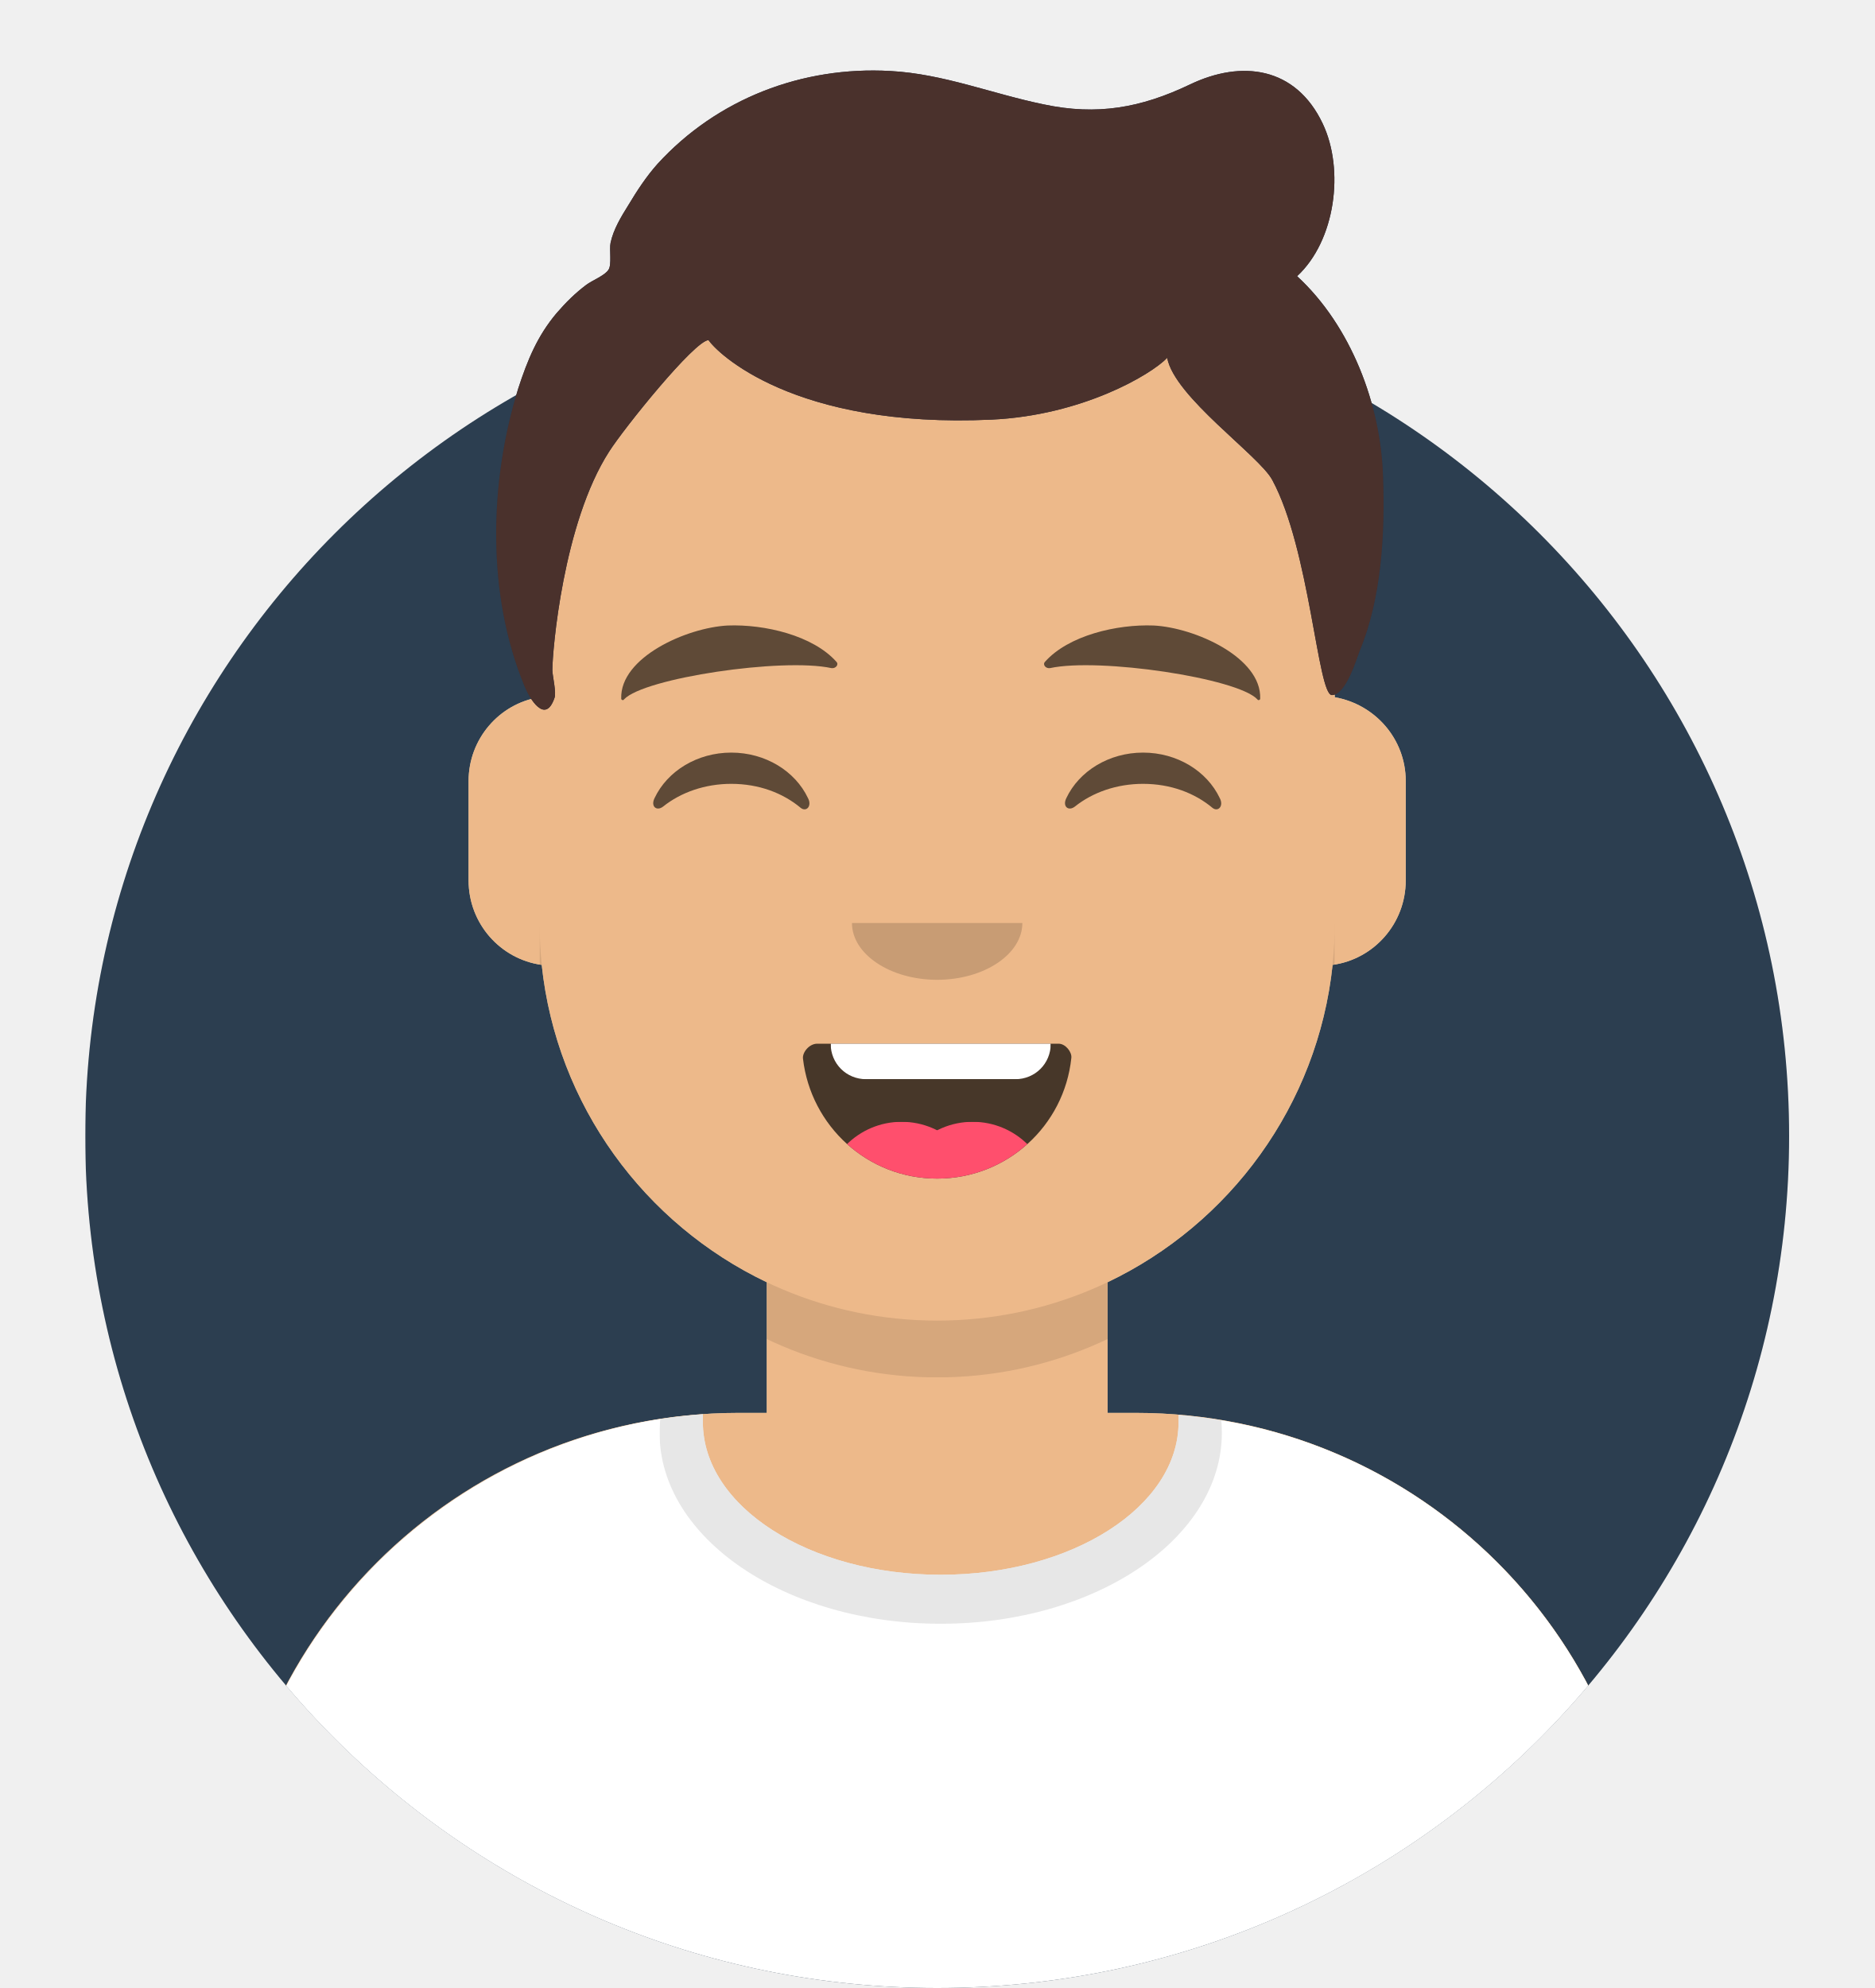
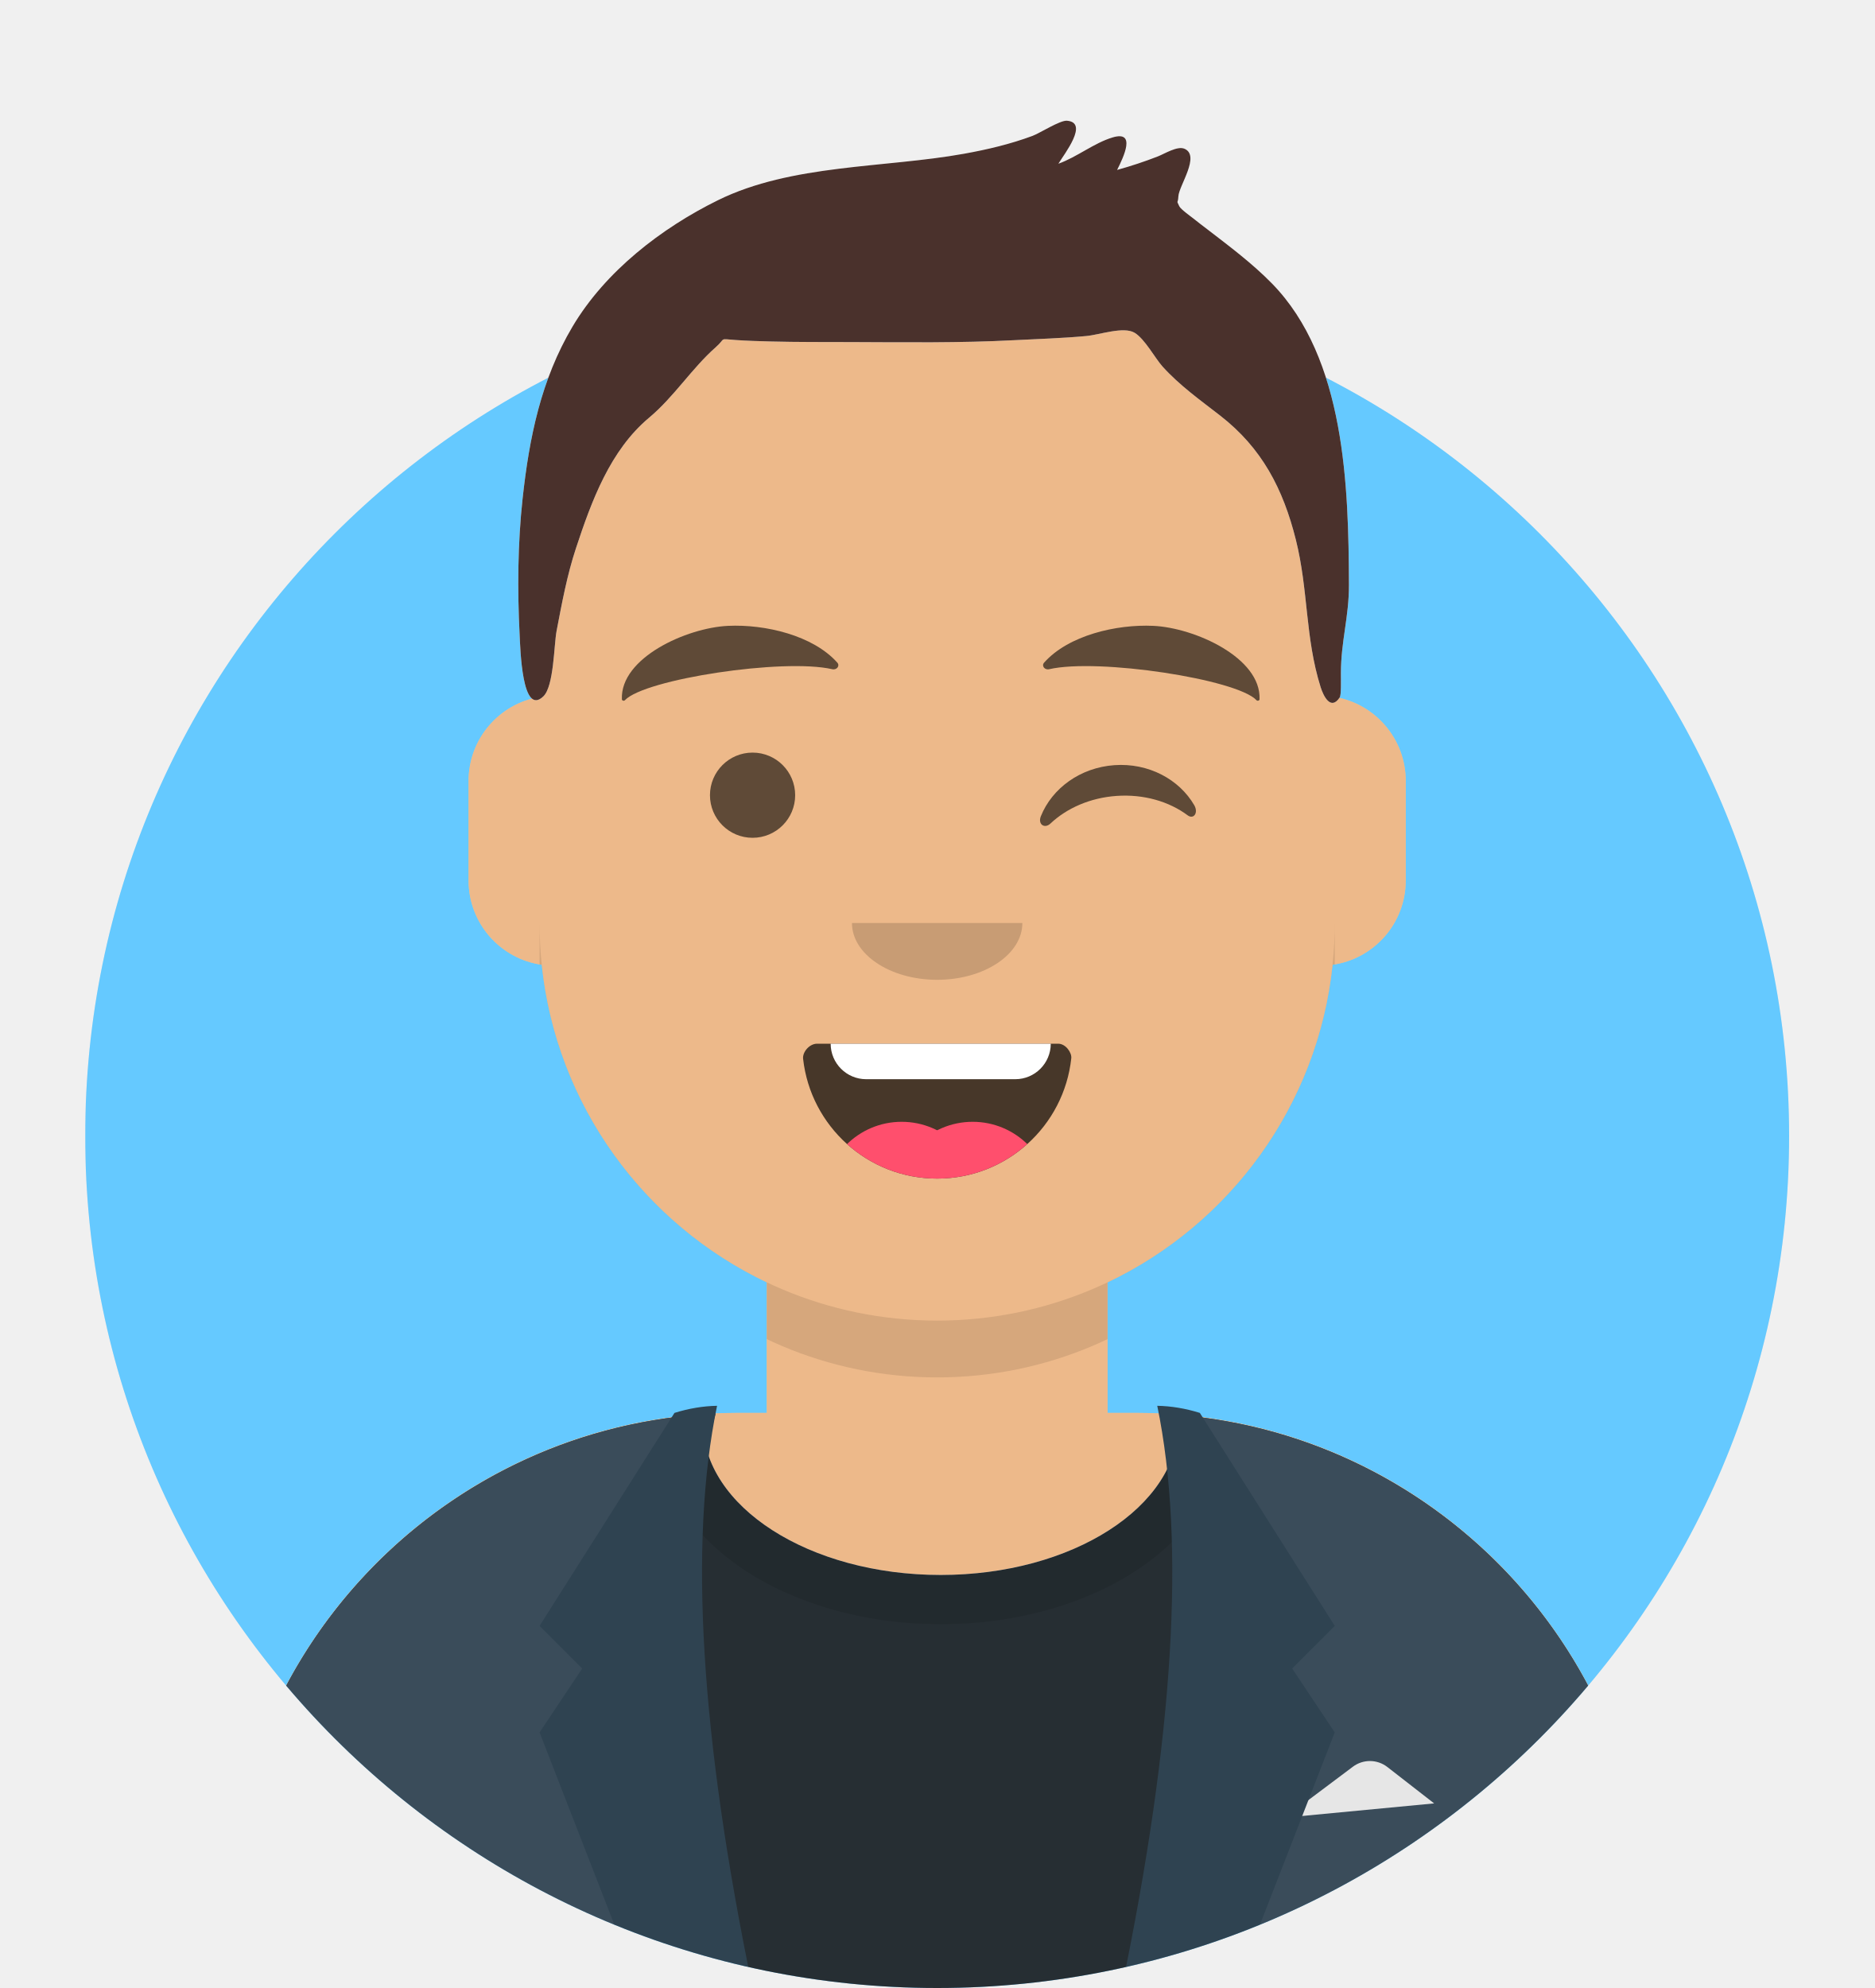
- <svg xmlns="http://www.w3.org/2000/svg" version="1.1" id="Layer_1" x="0px" y="0px" viewBox="0 0 264 280" style="enable-background:new 0 0 264 280;" xml:space="preserve">
-   <style type="text/css">
- 	.st0{fill-rule:evenodd;clip-rule:evenodd;fill:#E6E6E6;}
- 	.st1{filter:url(#Adobe_OpacityMaskFilter);}
- 	.st2{fill-rule:evenodd;clip-rule:evenodd;fill:#FFFFFF;}
- 	.st3{mask:url(#mask-2_1_);}
- 	.st4{fill-rule:evenodd;clip-rule:evenodd;fill:#2C3E50;}
- 	.st5{filter:url(#Adobe_OpacityMaskFilter_1_);}
- 	.st6{mask:url(#mask-4_1_);}
- 	.st7{fill-rule:evenodd;clip-rule:evenodd;fill:#D0C6AC;}
- 	.st8{filter:url(#Adobe_OpacityMaskFilter_2_);}
- 	.st9{mask:url(#mask-6_1_);}
- 	.st10{fill-rule:evenodd;clip-rule:evenodd;fill:#EDB98A;}
- 	.st11{filter:url(#Adobe_OpacityMaskFilter_3_);}
- 	.st12{mask:url(#mask-6_2_);fill-rule:evenodd;clip-rule:evenodd;fill-opacity:0.1;}
- 	.st13{filter:url(#Adobe_OpacityMaskFilter_4_);}
- 	.st14{mask:url(#react-mask-952_1_);}
- 	.st15{filter:url(#Adobe_OpacityMaskFilter_5_);}
- 	.st16{opacity:0.6;mask:url(#react-mask-952_2_);}
- 	.st17{fill-rule:evenodd;clip-rule:evenodd;fill-opacity:0.16;}
- 	.st18{fill-rule:evenodd;clip-rule:evenodd;fill-opacity:0.7;}
- 	.st19{filter:url(#Adobe_OpacityMaskFilter_6_);}
- 	.st20{mask:url(#react-mask-934_1_);fill-rule:evenodd;clip-rule:evenodd;fill:#FFFFFF;}
- 	.st21{filter:url(#Adobe_OpacityMaskFilter_7_);}
- 	.st22{mask:url(#react-mask-934_2_);}
- 	.st23{fill-rule:evenodd;clip-rule:evenodd;fill:#FF4F6D;}
- 	.st24{fill-rule:evenodd;clip-rule:evenodd;fill-opacity:0.6;}
- 	.st25{filter:url(#Adobe_OpacityMaskFilter_8_);}
- 	.st26{mask:url(#react-mask-925_1_);}
- 	.st27{fill-rule:evenodd;clip-rule:evenodd;fill:#28354B;}
- 	.st28{filter:url(#Adobe_OpacityMaskFilter_9_);}
- 	.st29{mask:url(#react-mask-924_1_);}
- 	.st30{fill-rule:evenodd;clip-rule:evenodd;fill:#4A312C;}
- </style>
-   <g>
-     <g transform="translate(-825, -1100)">
+ <svg xmlns="http://www.w3.org/2000/svg" xmlns:xlink="http://www.w3.org/1999/xlink" width="264px" height="280px" viewBox="0 0 264 280" version="1.1">
+   <defs>
+     <circle id="path-1" cx="120" cy="120" r="120" />
+     <path d="M12,160 C12,226.274 65.726,280 132,280 C198.274,280 252,226.274 252,160 L264,160 L264,-1.42108547e-14 L-3.19744231e-14,-1.42108547e-14 L-3.19744231e-14,160 L12,160 Z" id="path-3" />
+     <path d="M124,144.611 L124,163 L128,163 L128,163 C167.765,163 200,195.235 200,235 L200,244 L0,244 L0,235 C-4.86974701e-15,195.235 32.235,163 72,163 L72,163 L76,163 L76,144.611 C58.763,136.422 46.372,119.687 44.305,99.881 C38.48,99.058 34,94.052 34,88 L34,74 C34,68.054 38.325,63.118 44,62.166 L44,56 L44,56 C44,25.072 69.072,5.68137151e-15 100,0 L100,0 L100,0 C130.928,-5.68137151e-15 156,25.072 156,56 L156,62.166 C161.675,63.118 166,68.054 166,74 L166,88 C166,94.052 161.52,99.058 155.695,99.881 C153.628,119.687 141.237,136.422 124,144.611 Z" id="path-5" />
+   </defs>
+   <g id="Avataaar" stroke="none" stroke-width="1" fill="none" fill-rule="evenodd">
+     <g transform="translate(-825, -1100)" id="Avataaar/Circle">
      <g transform="translate(825, 1100)">
-         <g id="Circle" transform="translate(12, 40)">
-           <g id="Circle-Background">
-             <circle class="st0" cx="120" cy="120" r="120" />
-           </g>
-           <defs>
-             <filter id="Adobe_OpacityMaskFilter" filterUnits="userSpaceOnUse" x="0" y="0" width="240" height="240">
-               <feColorMatrix type="matrix" values="1 0 0 0 0  0 1 0 0 0  0 0 1 0 0  0 0 0 1 0" />
-             </filter>
-           </defs>
-           <mask maskUnits="userSpaceOnUse" x="0" y="0" width="240" height="240" id="mask-2_1_">
-             <g class="st1">
-               <circle id="path-1_1_" class="st2" cx="120" cy="120" r="120" />
-             </g>
+         <g id="Circle" stroke-width="1" fill-rule="evenodd" transform="translate(12, 40)">
+           <mask id="mask-2" fill="white">
+             <use xlink:href="#path-1" />
          </mask>
-           <g class="st3">
-             <rect class="st4" width="240" height="240" />
+           <use id="Circle-Background" fill="#E6E6E6" xlink:href="#path-1" />
+           <g id="Color/Palette/Black-01" mask="url(#mask-2)" fill="#65C9FF">
+             <rect id="🖍Color" x="0" y="0" width="240" height="240" />
          </g>
        </g>
-         <g id="Mask">
- 			</g>
-         <defs>
-           <filter id="Adobe_OpacityMaskFilter_1_" filterUnits="userSpaceOnUse" x="-1" y="0" width="265" height="280">
-             <feColorMatrix type="matrix" values="1 0 0 0 0  0 1 0 0 0  0 0 1 0 0  0 0 0 1 0" />
-           </filter>
-         </defs>
-         <mask maskUnits="userSpaceOnUse" x="-1" y="0" width="265" height="280" id="mask-4_1_">
-           <g class="st5">
-             <path id="path-3_1_" class="st2" d="M12,160c0,66.3,53.7,120,120,120s120-53.7,120-120h12V0H0v160H12z" />
-           </g>
+         <mask id="mask-4" fill="white">
+           <use xlink:href="#path-3" />
        </mask>
-         <g id="Avataaar" class="st6">
+         <g id="Mask" />
+         <g id="Avataaar" stroke-width="1" fill-rule="evenodd" mask="url(#mask-4)">
          <g id="Body" transform="translate(32, 36)">
-             <g>
-               <path class="st7" d="M124,144.6V163h4l0,0c39.8,0,72,32.2,72,72v9H0v-9c0-39.8,32.2-72,72-72l0,0h4v-18.4        c-17.2-8.2-29.6-24.9-31.7-44.7C38.5,99.1,34,94.1,34,88V74c0-5.9,4.3-10.9,10-11.8V56l0,0c0-30.9,25.1-56,56-56l0,0l0,0        c30.9,0,56,25.1,56,56v6.2c5.7,1,10,5.9,10,11.8v14c0,6.1-4.5,11.1-10.3,11.9C153.6,119.7,141.2,136.4,124,144.6z" />
-             </g>
-             <defs>
-               <filter id="Adobe_OpacityMaskFilter_2_" filterUnits="userSpaceOnUse" x="-32" y="0" width="264" height="244">
-                 <feColorMatrix type="matrix" values="1 0 0 0 0  0 1 0 0 0  0 0 1 0 0  0 0 0 1 0" />
-               </filter>
-             </defs>
-             <mask maskUnits="userSpaceOnUse" x="-32" y="0" width="264" height="244" id="mask-6_1_">
-               <g class="st8">
-                 <path id="path-5_1_" class="st2" d="M124,144.6V163h4l0,0c39.8,0,72,32.2,72,72v9H0v-9c0-39.8,32.2-72,72-72l0,0h4v-18.4         c-17.2-8.2-29.6-24.9-31.7-44.7C38.5,99.1,34,94.1,34,88V74c0-5.9,4.3-10.9,10-11.8V56l0,0c0-30.9,25.1-56,56-56l0,0l0,0         c30.9,0,56,25.1,56,56v6.2c5.7,1,10,5.9,10,11.8v14c0,6.1-4.5,11.1-10.3,11.9C153.6,119.7,141.2,136.4,124,144.6z" />
-               </g>
+             <mask id="mask-6" fill="white">
+               <use xlink:href="#path-5" />
            </mask>
-             <g class="st9">
-               <g id="Color" transform="translate(-32, 0)">
-                 <rect class="st10" width="264" height="244" />
+             <use fill="#D0C6AC" xlink:href="#path-5" />
+             <g id="Skin/👶🏽-03-Brown" mask="url(#mask-6)" fill="#EDB98A">
+               <g transform="translate(-32, 0)" id="Color">
+                 <rect x="0" y="0" width="264" height="244" />
              </g>
            </g>
+             <path d="M156,79 L156,102 C156,132.928 130.928,158 100,158 C69.072,158 44,132.928 44,102 L44,79 L44,94 C44,124.928 69.072,150 100,150 C130.928,150 156,124.928 156,94 L156,79 Z" id="Neck-Shadow" fill-opacity="0.1" fill="#000000" mask="url(#mask-6)" />
+           </g>
+           <g id="Clothing/Blazer-+-Shirt" transform="translate(0, 170)">
            <defs>
-               <filter id="Adobe_OpacityMaskFilter_3_" filterUnits="userSpaceOnUse" x="44" y="79" width="112" height="79">
-                 <feColorMatrix type="matrix" values="1 0 0 0 0  0 1 0 0 0  0 0 1 0 0  0 0 0 1 0" />
-               </filter>
+               <path d="M133.96,0.295 C170.936,3.325 200,34.294 200,72.052 L200,81 L0,81 L0,72.052 C1.22536245e-14,33.953 29.592,2.765 67.045,0.22 C67.015,0.593 67,0.969 67,1.348 C67,13.211 81.998,22.828 100.5,22.828 C119.002,22.828 134,13.211 134,1.348 C134,0.995 133.987,0.644 133.96,0.295 Z" id="react-path-59" />
            </defs>
-             <mask maskUnits="userSpaceOnUse" x="44" y="79" width="112" height="79" id="mask-6_2_">
-               <g class="st11">
-                 <path id="path-5_2_" class="st2" d="M124,144.6V163h4l0,0c39.8,0,72,32.2,72,72v9H0v-9c0-39.8,32.2-72,72-72l0,0h4v-18.4         c-17.2-8.2-29.6-24.9-31.7-44.7C38.5,99.1,34,94.1,34,88V74c0-5.9,4.3-10.9,10-11.8V56l0,0c0-30.9,25.1-56,56-56l0,0l0,0         c30.9,0,56,25.1,56,56v6.2c5.7,1,10,5.9,10,11.8v14c0,6.1-4.5,11.1-10.3,11.9C153.6,119.7,141.2,136.4,124,144.6z" />
+             <g id="Shirt" transform="translate(32, 29)">
+               <mask id="react-mask-60" fill="white">
+                 <use xlink:href="#react-path-59" />
+               </mask>
+               <use id="Clothes" fill="#E6E6E6" xlink:href="#react-path-59" />
+               <g id="Color/Palette/Black" mask="url(#react-mask-60)" fill="#262E33">
+                 <g transform="translate(-32, -29)" id="🖍Color">
+                   <rect x="0" y="0" width="264" height="110" />
+                 </g>
              </g>
-             </mask>
-             <path id="Neck-Shadow" class="st12" d="M156,79v23c0,30.9-25.1,56-56,56s-56-25.1-56-56V79v15c0,30.9,25.1,56,56,56       s56-25.1,56-56V79z" />
-           </g>
-           <g transform="translate(0, 170)">
-             <g id="Clothes">
-               <path class="st0" d="M166,29.3c37,3,66,34,66,71.8v8.9H32v-8.9C32,63,61.6,31.8,99,29.2c0,0.4,0,0.7,0,1.1        c0,11.9,15,21.5,33.5,21.5S166,42.2,166,30.3C166,30,166,29.6,166,29.3z" />
-             </g>
-             <defs>
-               <filter id="Adobe_OpacityMaskFilter_4_" filterUnits="userSpaceOnUse" x="0" y="0" width="264" height="110">
-                 <feColorMatrix type="matrix" values="1 0 0 0 0  0 1 0 0 0  0 0 1 0 0  0 0 0 1 0" />
-               </filter>
-             </defs>
-             <mask maskUnits="userSpaceOnUse" x="0" y="0" width="264" height="110" id="react-mask-952_1_">
-               <g class="st13">
-                 <path id="react-path-951_1_" class="st2" d="M166,29.3c37,3,66,34,66,71.8v8.9H32v-8.9C32,63,61.6,31.8,99,29.2         c0,0.4,0,0.7,0,1.1c0,11.9,15,21.5,33.5,21.5S166,42.2,166,30.3C166,30,166,29.6,166,29.3z" />
-               </g>
-             </mask>
-             <g class="st14">
-               <rect class="st2" width="264" height="110" />
-             </g>
-             <defs>
-               <filter id="Adobe_OpacityMaskFilter_5_" filterUnits="userSpaceOnUse" x="92.9" y="4.9" width="79.3" height="53.8">
-                 <feColorMatrix type="matrix" values="1 0 0 0 0  0 1 0 0 0  0 0 1 0 0  0 0 0 1 0" />
-               </filter>
-             </defs>
-             <mask maskUnits="userSpaceOnUse" x="92.9" y="4.9" width="79.3" height="53.8" id="react-mask-952_2_">
-               <g class="st15">
-                 <path id="react-path-951_2_" class="st2" d="M166,29.3c37,3,66,34,66,71.8v8.9H32v-8.9C32,63,61.6,31.8,99,29.2         c0,0.4,0,0.7,0,1.1c0,11.9,15,21.5,33.5,21.5S166,42.2,166,30.3C166,30,166,29.6,166,29.3z" />
-               </g>
-             </mask>
-             <g id="Shadowy" class="st16">
-               <g transform="translate(92, 4)">
-                 <ellipse class="st17" cx="40.5" cy="27.8" rx="39.6" ry="26.9" />
-               </g>
-             </g>
-           </g>
-           <g id="Face" transform="translate(76, 82)">
-             <g transform="translate(2, 52)">
-               <g id="Mouth">
-                 <path class="st18" d="M35.1,15.1C36.2,24.6,44.2,32,54,32c9.8,0,17.9-7.4,18.9-17c0.1-0.8-0.8-2-1.8-2c-14.9,0-26.3,0-34,0         C36,13,35,14.2,35.1,15.1z" />
-               </g>
-               <defs>
-                 <filter id="Adobe_OpacityMaskFilter_6_" filterUnits="userSpaceOnUse" x="39" y="2" width="31" height="16">
-                   <feColorMatrix type="matrix" values="1 0 0 0 0  0 1 0 0 0  0 0 1 0 0  0 0 0 1 0" />
-                 </filter>
-               </defs>
-               <mask maskUnits="userSpaceOnUse" x="39" y="2" width="31" height="16" id="react-mask-934_1_">
-                 <g class="st19">
-                   <path id="react-path-933_1_" class="st2" d="M35.1,15.1C36.2,24.6,44.2,32,54,32c9.8,0,17.9-7.4,18.9-17          c0.1-0.8-0.8-2-1.8-2c-14.9,0-26.3,0-34,0C36,13,35,14.2,35.1,15.1z" />
-                 </g>
-               </mask>
-               <path id="Teeth" class="st20" d="M44,2h21c2.8,0,5,2.2,5,5v6c0,2.8-2.2,5-5,5H44c-2.8,0-5-2.2-5-5V7C39,4.2,41.2,2,44,2z" />
-               <defs>
-                 <filter id="Adobe_OpacityMaskFilter_7_" filterUnits="userSpaceOnUse" x="38" y="24" width="32" height="22">
-                   <feColorMatrix type="matrix" values="1 0 0 0 0  0 1 0 0 0  0 0 1 0 0  0 0 0 1 0" />
-                 </filter>
-               </defs>
-               <mask maskUnits="userSpaceOnUse" x="38" y="24" width="32" height="22" id="react-mask-934_2_">
-                 <g class="st21">
-                   <path id="react-path-933_2_" class="st2" d="M35.1,15.1C36.2,24.6,44.2,32,54,32c9.8,0,17.9-7.4,18.9-17          c0.1-0.8-0.8-2-1.8-2c-14.9,0-26.3,0-34,0C36,13,35,14.2,35.1,15.1z" />
-                 </g>
-               </mask>
-               <g id="Tongue" class="st22">
-                 <g transform="translate(38, 24)">
-                   <circle class="st23" cx="11" cy="11" r="11" />
-                   <circle class="st23" cx="21" cy="11" r="11" />
+               <g id="Shadowy" opacity="0.6" mask="url(#react-mask-60)" fill-opacity="0.16" fill="#000000">
+                 <g transform="translate(60, -25)" id="Hola-👋🏼">
+                   <ellipse cx="40.5" cy="27.848" rx="39.635" ry="26.914" />
                </g>
              </g>
            </g>
-             <g transform="translate(28, 40)">
-               <path id="Nose" class="st17" d="M16,8c0,4.4,5.4,8,12,8l0,0c6.6,0,12-3.6,12-8" />
-             </g>
-             <g transform="translate(0, 8)">
-               <path id="Squint" class="st24" d="M16.2,22.4C18,18.6,22.2,16,27,16c4.8,0,9,2.6,10.8,6.4c0.6,1.1-0.2,2-1,1.4        c-2.5-2.1-5.9-3.4-9.8-3.4c-3.7,0-7.1,1.2-9.6,3.2C16.5,24.3,15.6,23.6,16.2,22.4z" />
-               <path class="st24" d="M74.2,22.4C76,18.6,80.2,16,85,16c4.8,0,9,2.6,10.8,6.4c0.6,1.1-0.2,2-1,1.4c-2.5-2.1-5.9-3.4-9.8-3.4        c-3.7,0-7.1,1.2-9.6,3.2C74.5,24.3,73.6,23.6,74.2,22.4z" />
-             </g>
-             <g>
-               <path id="Eyebrow" class="st24" d="M26.5,6.1c-5.8,0.3-15.2,4.5-15,10.3c0,0.2,0.3,0.3,0.4,0.1c2.8-3,22.3-5.9,29.2-4.4        c0.6,0.1,1.1-0.5,0.7-0.9C38.5,7.5,31.7,5.9,26.5,6.1" />
-               <path class="st24" d="M86.5,6.1c5.8,0.3,15.2,4.5,15,10.3c0,0.2-0.3,0.3-0.4,0.1c-2.8-3-22.3-5.9-29.2-4.4        c-0.6,0.1-1.1-0.5-0.7-0.9C74.5,7.5,81.3,5.9,86.5,6.1" />
+             <g id="Blazer" transform="translate(32, 28)">
+               <path d="M68.785,1.122 C30.512,2.804 -1.89486556e-14,34.365 -1.42108547e-14,73.052 L0,73.052 L0,82 L69.362,82 C65.961,69.92 64,55.709 64,40.5 C64,26.173 65.74,12.731 68.785,1.122 Z M131.638,82 L200,82 L200,73.052 C200,34.707 170.025,3.363 132.229,1.174 C135.265,12.771 137,26.194 137,40.5 C137,55.709 135.039,69.92 131.638,82 Z" id="Saco" fill="#3A4C5A" />
+               <path d="M149,58 L158.556,50.833 L158.556,50.833 C159.999,49.751 161.988,49.768 163.412,50.876 L170,56 L149,58 Z" id="Pocket-hanky" fill="#E6E6E6" />
+               <path d="M69,1.13686838e-13 C65,19.333 66.667,46.667 74,82 L58,82 L44,46 L50,37 L44,31 L63,1 C65.028,0.369 67.028,0.036 69,1.13686838e-13 Z" id="Wing" fill="#2F4351" />
+               <path d="M151,1.13686838e-13 C147,19.333 148.667,46.667 156,82 L140,82 L126,46 L132,37 L126,31 L145,1 C147.028,0.369 149.028,0.036 151,1.13686838e-13 Z" id="Wing" fill="#2F4351" transform="translate(141, 41) scale(-1, 1) translate(-141, -41) " />
            </g>
          </g>
-           <g id="Top">
+           <g id="Face" transform="translate(76, 82)" fill="#000000">
+             <g id="Mouth/Smile" transform="translate(2, 52)">
+               <defs>
+                 <path d="M35.118,15.128 C36.176,24.62 44.226,32 54,32 C63.804,32 71.874,24.574 72.892,15.04 C72.974,14.273 72.117,13 71.043,13 C56.149,13 44.738,13 37.087,13 C36.007,13 35.012,14.178 35.118,15.128 Z" id="react-path-77" />
+               </defs>
+               <mask id="react-mask-78" fill="white">
+                 <use xlink:href="#react-path-77" />
+               </mask>
+               <use id="Mouth" fill-opacity="0.7" fill="#000000" fill-rule="evenodd" xlink:href="#react-path-77" />
+               <rect id="Teeth" fill="#FFFFFF" fill-rule="evenodd" mask="url(#react-mask-78)" x="39" y="2" width="31" height="16" rx="5" />
+               <g id="Tongue" stroke-width="1" fill-rule="evenodd" mask="url(#react-mask-78)" fill="#FF4F6D">
+                 <g transform="translate(38, 24)">
+                   <circle cx="11" cy="11" r="11" />
+                   <circle cx="21" cy="11" r="11" />
+                 </g>
+               </g>
+             </g>
+             <g id="Nose/Default" transform="translate(28, 40)" fill-opacity="0.16">
+               <path d="M16,8 C16,12.418 21.373,16 28,16 L28,16 C34.627,16 40,12.418 40,8" id="Nose" />
+             </g>
+             <g id="Eyes/Wink-😉" transform="translate(0, 8)" fill-opacity="0.6">
+               <circle id="Eye" cx="30" cy="22" r="6" />
+               <path d="M70.412,24.205 C72.259,20.406 76.417,17.758 81.25,17.758 C86.066,17.758 90.211,20.387 92.068,24.165 C92.619,25.287 91.834,26.205 91.043,25.525 C88.592,23.417 85.111,22.101 81.25,22.101 C77.509,22.101 74.126,23.336 71.69,25.329 C70.799,26.058 69.872,25.316 70.412,24.205 Z" id="Winky-Wink" transform="translate(81.25223, 21.75758) rotate(-4) translate(-81.25223, -21.75758) " />
+             </g>
+             <g id="Eyebrow/Natural/Default-Natural" fill-opacity="0.6">
+               <path d="M26.039,6.21 C20.278,6.983 11.293,12.005 12.044,17.818 C12.069,18.008 12.357,18.067 12.481,17.908 C14.967,14.72 34.193,10.037 41.194,11.015 C41.835,11.104 42.258,10.443 41.821,10.03 C38.077,6.495 31.2,5.512 26.039,6.21" id="Eyebrow" transform="translate(27, 12) rotate(5) translate(-27, -12) " />
+               <path d="M85.039,6.21 C79.278,6.983 70.293,12.005 71.044,17.818 C71.069,18.008 71.357,18.067 71.481,17.908 C73.967,14.72 93.193,10.037 100.194,11.015 C100.835,11.104 101.258,10.443 100.821,10.03 C97.077,6.495 90.2,5.512 85.039,6.21" id="Eyebrow" transform="translate(86, 12) scale(-1, 1) rotate(5) translate(-86, -12) " />
+             </g>
+           </g>
+           <g id="Top" stroke-width="1" fill-rule="evenodd">
            <defs>
-               <filter id="Adobe_OpacityMaskFilter_8_" filterUnits="userSpaceOnUse" x="-1" y="0" width="264" height="280">
-                 <feColorMatrix type="matrix" values="1 0 0 0 0  0 1 0 0 0  0 0 1 0 0  0 0 0 1 0" />
+               <rect id="react-path-33" x="0" y="0" width="264" height="280" />
+               <path d="M180.15,39.92 C177.39,37.1 174.186,34.707 171.069,32.307 C170.382,31.777 169.683,31.261 169.011,30.712 C168.858,30.587 167.292,29.466 167.105,29.053 C166.654,28.06 166.915,28.833 166.977,27.649 C167.056,26.151 170.111,21.919 167.831,20.949 C166.828,20.522 165.04,21.658 164.078,22.033 C162.196,22.767 160.292,23.393 158.347,23.933 C159.279,22.076 161.055,18.359 157.716,19.354 C155.114,20.129 152.69,22.122 150.076,23.059 C150.941,21.642 154.4,17.248 151.274,17.002 C150.302,16.926 147.471,18.75 146.424,19.14 C143.287,20.305 140.083,21.059 136.79,21.653 C125.592,23.671 112.497,23.095 102.137,28.193 C94.149,32.124 86.263,38.222 81.648,45.988 C77.201,53.473 75.538,61.664 74.607,70.241 C73.924,76.536 73.868,83.043 74.188,89.36 C74.292,91.43 74.525,100.971 77.532,98.081 C79.03,96.642 79.019,90.828 79.396,88.86 C80.147,84.945 80.87,81.013 82.122,77.223 C84.328,70.544 86.931,63.43 92.427,58.83 C95.954,55.878 98.431,51.889 101.806,48.911 C103.322,47.574 102.165,47.713 104.603,47.889 C106.241,48.006 107.885,48.051 109.526,48.094 C113.322,48.193 117.124,48.168 120.921,48.181 C128.568,48.209 136.179,48.317 143.819,47.916 C147.214,47.739 150.618,47.642 154.004,47.328 C155.895,47.153 159.251,45.941 160.808,46.867 C162.233,47.714 163.713,50.482 164.736,51.615 C167.154,54.294 170.036,56.339 172.862,58.535 C178.757,63.115 181.732,68.867 183.523,76.023 C185.306,83.153 184.806,89.768 187.013,96.785 C187.402,98.018 188.429,100.145 189.695,98.239 C189.93,97.885 189.87,95.939 189.87,94.819 C189.87,90.3 191.014,86.908 191,82.359 C190.944,68.527 190.496,50.491 180.15,39.92 Z" id="react-path-32" />
+               <filter x="-0.8%" y="-2.0%" width="101.5%" height="108.0%" filterUnits="objectBoundingBox" id="react-filter-29">
+                 <feOffset dx="0" dy="2" in="SourceAlpha" result="shadowOffsetOuter1" />
+                 <feColorMatrix values="0 0 0 0 0   0 0 0 0 0   0 0 0 0 0  0 0 0 0.16 0" type="matrix" in="shadowOffsetOuter1" result="shadowMatrixOuter1" />
+                 <feMerge>
+                   <feMergeNode in="shadowMatrixOuter1" />
+                   <feMergeNode in="SourceGraphic" />
+                 </feMerge>
              </filter>
            </defs>
-             <mask maskUnits="userSpaceOnUse" x="-1" y="0" width="264" height="280" id="react-mask-925_1_">
-               <g class="st25">
-                 <rect id="react-path-927_1_" class="st2" width="264" height="280" />
-               </g>
+             <mask id="react-mask-31" fill="white">
+               <use xlink:href="#react-path-33" />
            </mask>
-             <g class="st26">
+             <g id="Mask" />
+             <g id="Top/Short-Hair/Short-Flat" mask="url(#react-mask-31)">
              <g transform="translate(-1, 0)">
-                 <g id="Short-Hair">
-                   <path class="st27" d="M183.7,38.9c5.4-5,6.7-15,3.6-21.5c-3.8-8-11.4-9-18.7-5.5c-6.9,3.3-13.1,4.4-20.6,2.8          c-7.3-1.5-14.1-4.3-21.6-4.7C114,9.3,102,13.9,93.6,23.1c-1.6,1.8-2.9,3.8-4.1,5.8c-1,1.6-2.1,3.4-2.5,5.3          c-0.2,0.9,0.2,3.1-0.3,3.8c-0.5,0.8-2.3,1.5-3.1,2.1c-1.6,1.2-2.9,2.5-4.2,4c-2.7,3.2-4.1,6.6-5.4,10.6          c-4.1,13.2-4.5,29,0.9,42c0.7,1.7,2.9,5.4,4.2,1.6c0.3-0.7-0.3-3.2-0.3-3.9c0-2.7,1.5-20.7,8-30.8c2.1-3.3,12-15.6,14-15.7          c1.1,1.7,11.9,12.5,39.9,11.2c12.7-0.6,22.4-6.3,24.7-8.7c1,5.5,13,13.8,14.8,17.2c5.3,9.8,6.4,30.3,8.4,30.3          s3.5-5.2,3.9-6.2c3.1-7.4,3.6-16.6,3.3-24.6C195.5,57,191.3,45.9,183.7,38.9z" />
-                 </g>
-                 <defs>
-                   <filter id="Adobe_OpacityMaskFilter_9_" filterUnits="userSpaceOnUse" x="0" y="0" width="264" height="280">
-                     <feColorMatrix type="matrix" values="1 0 0 0 0  0 1 0 0 0  0 0 1 0 0  0 0 0 1 0" />
-                   </filter>
-                 </defs>
-                 <mask maskUnits="userSpaceOnUse" x="0" y="0" width="264" height="280" id="react-mask-924_1_">
-                   <g class="st28">
-                     <path id="react-path-926_1_" class="st2" d="M183.7,38.9c5.4-5,6.7-15,3.6-21.5c-3.8-8-11.4-9-18.7-5.5           c-6.9,3.3-13.1,4.4-20.6,2.8c-7.3-1.5-14.1-4.3-21.6-4.7C114,9.3,102,13.9,93.6,23.1c-1.6,1.8-2.9,3.8-4.1,5.8           c-1,1.6-2.1,3.4-2.5,5.3c-0.2,0.9,0.2,3.1-0.3,3.8c-0.5,0.8-2.3,1.5-3.1,2.1c-1.6,1.2-2.9,2.5-4.2,4           c-2.7,3.2-4.1,6.6-5.4,10.6c-4.1,13.2-4.5,29,0.9,42c0.7,1.7,2.9,5.4,4.2,1.6c0.3-0.7-0.3-3.2-0.3-3.9           c0-2.7,1.5-20.7,8-30.8c2.1-3.3,12-15.6,14-15.7c1.1,1.7,11.9,12.5,39.9,11.2c12.7-0.6,22.4-6.3,24.7-8.7           c1,5.5,13,13.8,14.8,17.2c5.3,9.8,6.4,30.3,8.4,30.3s3.5-5.2,3.9-6.2c3.1-7.4,3.6-16.6,3.3-24.6           C195.5,57,191.3,45.9,183.7,38.9z" />
-                   </g>
+                 <mask id="react-mask-30" fill="white">
+                   <use xlink:href="#react-path-32" />
                </mask>
-                 <g class="st29">
-                   <g transform="translate(0, 0) ">
-                     <rect class="st30" width="264" height="280" />
+                 <use id="Short-Hair" stroke="none" fill="#ffffff" fill-rule="evenodd" xlink:href="#react-path-32" />
+                 <g id="Skin/👶🏽-03-Brown" mask="url(#react-mask-30)" fill="#4A312C">
+                   <g transform="translate(0, 0) " id="Color">
+                     <rect x="0" y="0" width="264" height="280" />
                  </g>
                </g>
              </g>
            </g>
          </g>
        </g>
      </g>
    </g>
  </g>
</svg>
